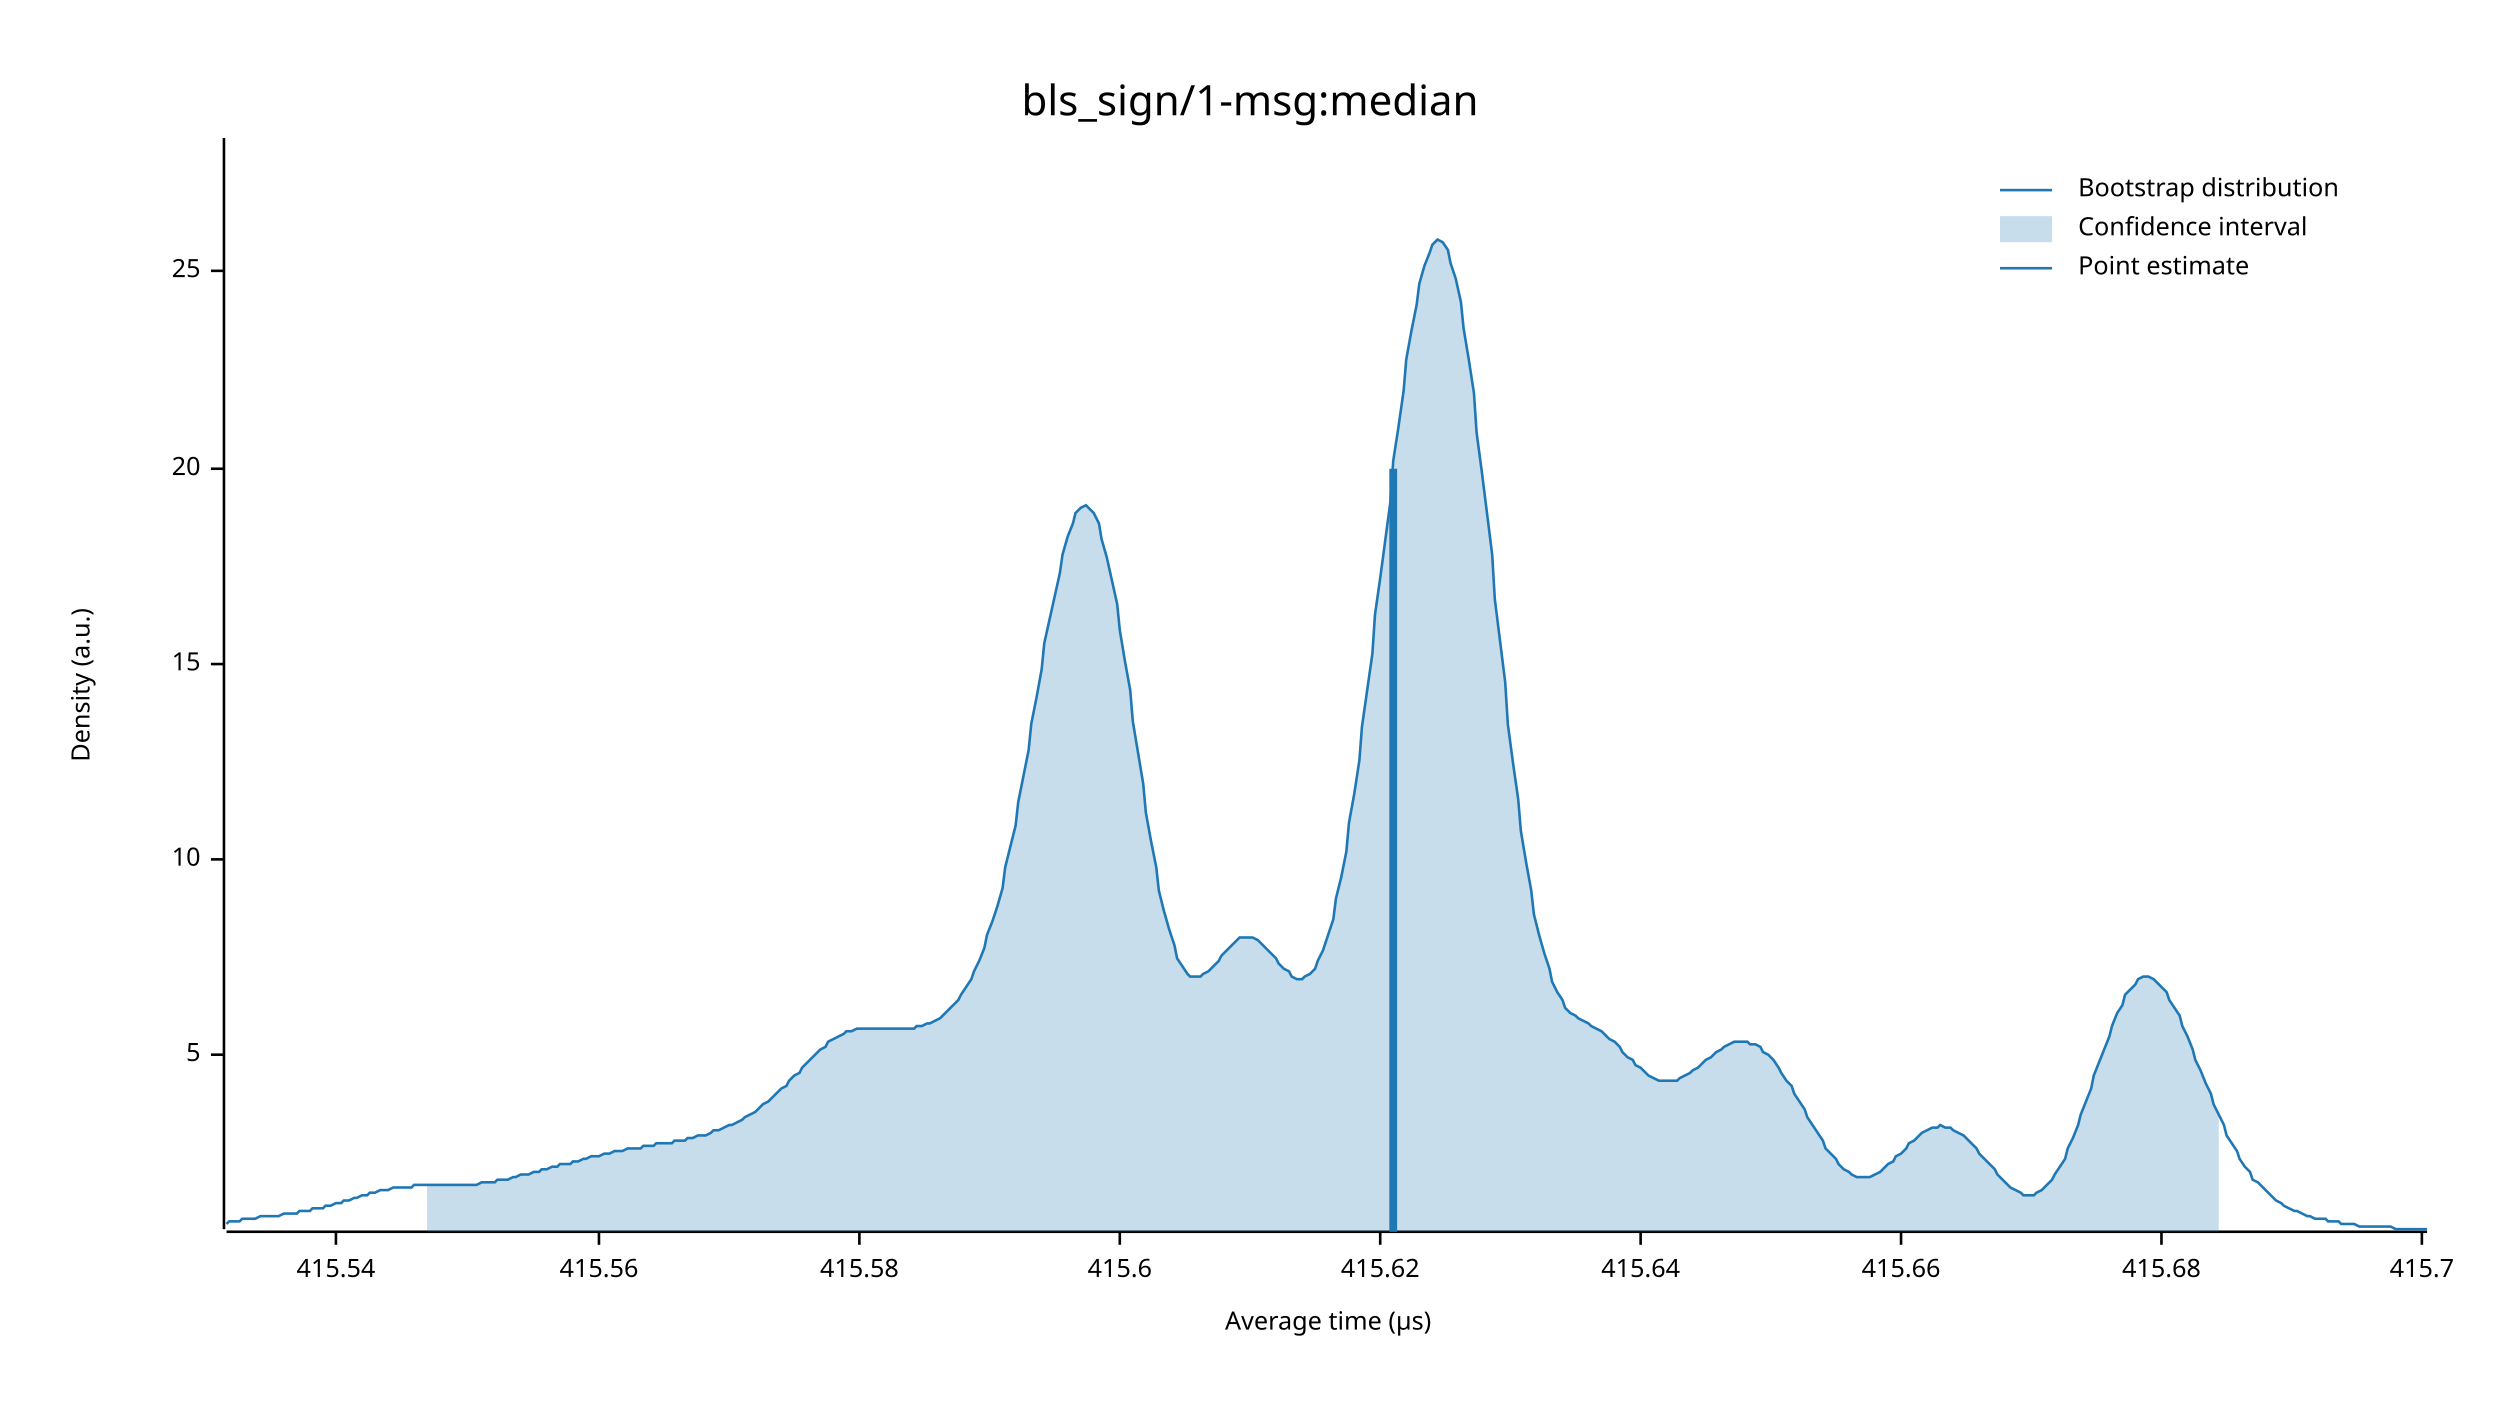
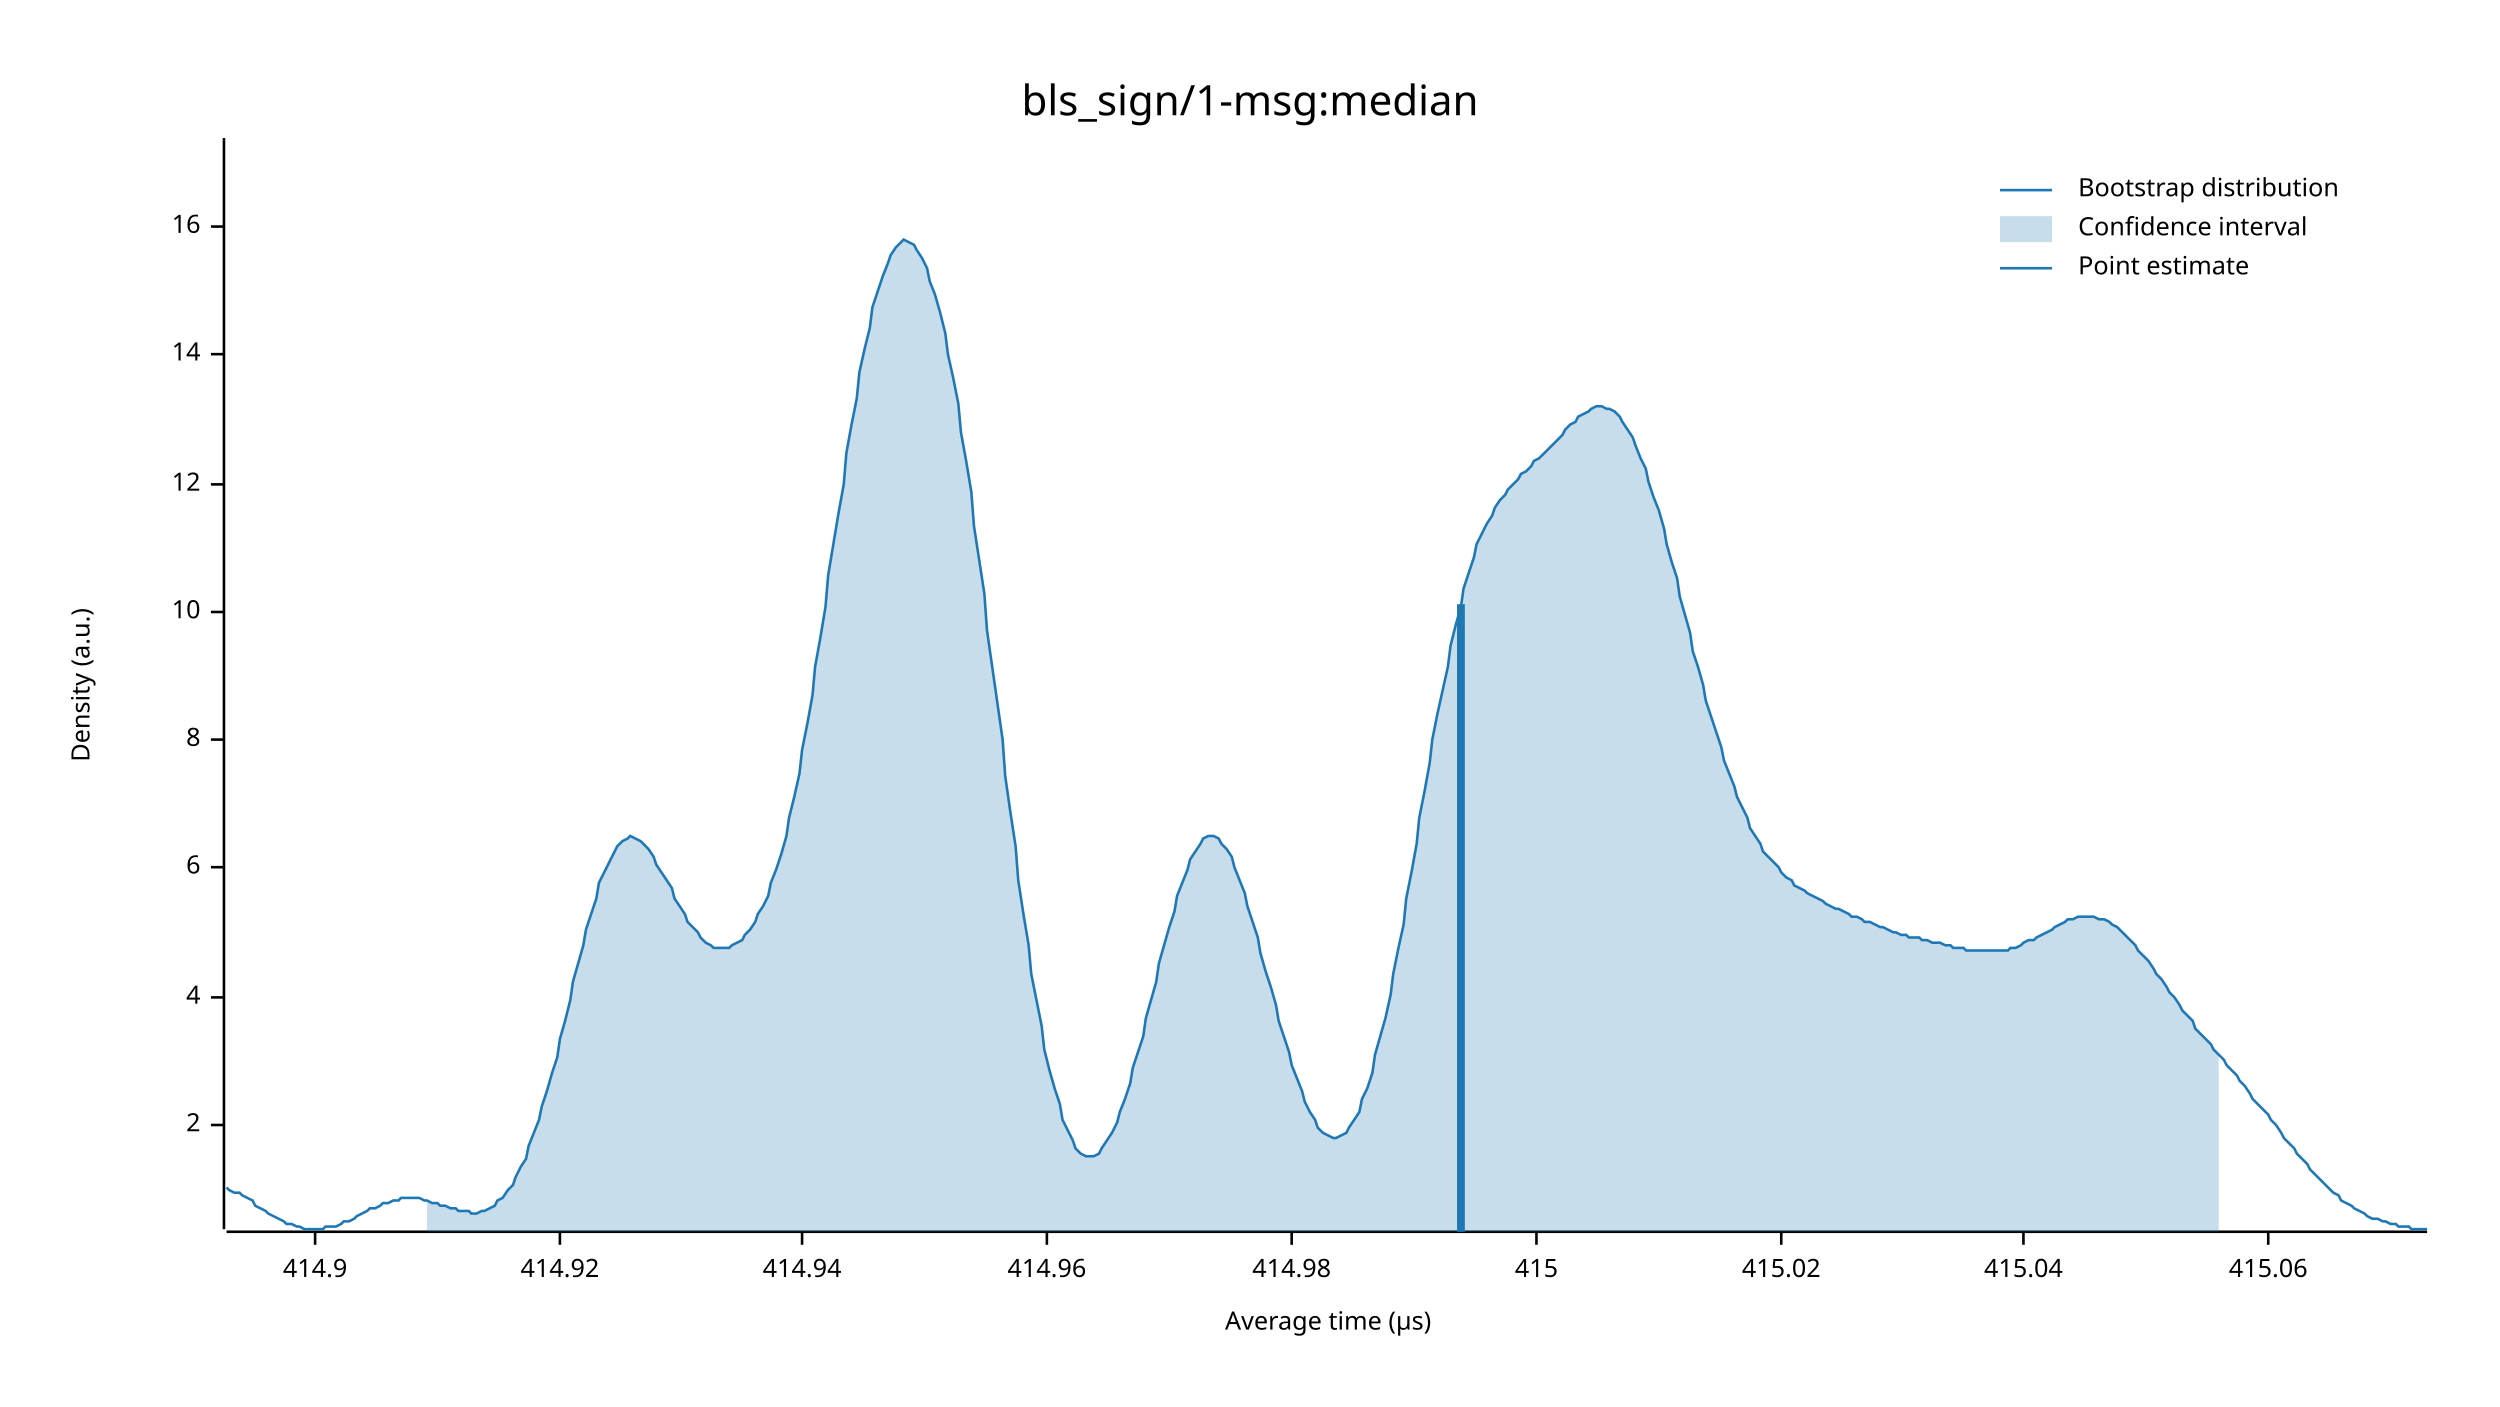
<svg xmlns="http://www.w3.org/2000/svg" width="960" height="540" viewBox="0 0 960 540">
  <text x="480" y="32" dy="0.76em" text-anchor="middle" font-family="sans-serif" font-size="16.129" opacity="1" fill="#000000">
bls_sign/1-msg:median
</text>
  <text x="27" y="263" dy="0.76em" text-anchor="middle" font-family="sans-serif" font-size="9.677" opacity="1" fill="#000000" transform="rotate(270, 27, 263)">
Density (a.u.)
</text>
  <text x="510" y="513" dy="-0.5ex" text-anchor="middle" font-family="sans-serif" font-size="9.677" opacity="1" fill="#000000">
Average time (µs)
</text>
  <polyline fill="none" opacity="1" stroke="#000000" stroke-width="1" points="86,53 86,472 " />
-   <text x="77" y="405" dy="0.5ex" text-anchor="end" font-family="sans-serif" font-size="9.677" opacity="1" fill="#000000">
- 5
+   <text x="77" y="432" dy="0.5ex" text-anchor="end" font-family="sans-serif" font-size="9.677" opacity="1" fill="#000000">
+ 2
</text>
-   <polyline fill="none" opacity="1" stroke="#000000" stroke-width="1" points="81,405 86,405 " />
-   <text x="77" y="330" dy="0.5ex" text-anchor="end" font-family="sans-serif" font-size="9.677" opacity="1" fill="#000000">
+   <polyline fill="none" opacity="1" stroke="#000000" stroke-width="1" points="81,432 86,432 " />
+   <text x="77" y="383" dy="0.5ex" text-anchor="end" font-family="sans-serif" font-size="9.677" opacity="1" fill="#000000">
+ 4
+ </text>
+   <polyline fill="none" opacity="1" stroke="#000000" stroke-width="1" points="81,383 86,383 " />
+   <text x="77" y="333" dy="0.5ex" text-anchor="end" font-family="sans-serif" font-size="9.677" opacity="1" fill="#000000">
+ 6
+ </text>
+   <polyline fill="none" opacity="1" stroke="#000000" stroke-width="1" points="81,333 86,333 " />
+   <text x="77" y="284" dy="0.5ex" text-anchor="end" font-family="sans-serif" font-size="9.677" opacity="1" fill="#000000">
+ 8
+ </text>
+   <polyline fill="none" opacity="1" stroke="#000000" stroke-width="1" points="81,284 86,284 " />
+   <text x="77" y="235" dy="0.5ex" text-anchor="end" font-family="sans-serif" font-size="9.677" opacity="1" fill="#000000">
10
</text>
-   <polyline fill="none" opacity="1" stroke="#000000" stroke-width="1" points="81,330 86,330 " />
-   <text x="77" y="255" dy="0.5ex" text-anchor="end" font-family="sans-serif" font-size="9.677" opacity="1" fill="#000000">
- 15
+   <polyline fill="none" opacity="1" stroke="#000000" stroke-width="1" points="81,235 86,235 " />
+   <text x="77" y="186" dy="0.5ex" text-anchor="end" font-family="sans-serif" font-size="9.677" opacity="1" fill="#000000">
+ 12
</text>
-   <polyline fill="none" opacity="1" stroke="#000000" stroke-width="1" points="81,255 86,255 " />
-   <text x="77" y="180" dy="0.5ex" text-anchor="end" font-family="sans-serif" font-size="9.677" opacity="1" fill="#000000">
- 20
+   <polyline fill="none" opacity="1" stroke="#000000" stroke-width="1" points="81,186 86,186 " />
+   <text x="77" y="136" dy="0.5ex" text-anchor="end" font-family="sans-serif" font-size="9.677" opacity="1" fill="#000000">
+ 14
</text>
-   <polyline fill="none" opacity="1" stroke="#000000" stroke-width="1" points="81,180 86,180 " />
-   <text x="77" y="104" dy="0.5ex" text-anchor="end" font-family="sans-serif" font-size="9.677" opacity="1" fill="#000000">
- 25
+   <polyline fill="none" opacity="1" stroke="#000000" stroke-width="1" points="81,136 86,136 " />
+   <text x="77" y="87" dy="0.5ex" text-anchor="end" font-family="sans-serif" font-size="9.677" opacity="1" fill="#000000">
+ 16
</text>
-   <polyline fill="none" opacity="1" stroke="#000000" stroke-width="1" points="81,104 86,104 " />
+   <polyline fill="none" opacity="1" stroke="#000000" stroke-width="1" points="81,87 86,87 " />
  <polyline fill="none" opacity="1" stroke="#000000" stroke-width="1" points="87,473 932,473 " />
-   <text x="129" y="483" dy="0.76em" text-anchor="middle" font-family="sans-serif" font-size="9.677" opacity="1" fill="#000000">
- 415.54
+   <text x="121" y="483" dy="0.76em" text-anchor="middle" font-family="sans-serif" font-size="9.677" opacity="1" fill="#000000">
+ 414.9
</text>
-   <polyline fill="none" opacity="1" stroke="#000000" stroke-width="1" points="129,473 129,478 " />
-   <text x="230" y="483" dy="0.76em" text-anchor="middle" font-family="sans-serif" font-size="9.677" opacity="1" fill="#000000">
- 415.56
+   <polyline fill="none" opacity="1" stroke="#000000" stroke-width="1" points="121,473 121,478 " />
+   <text x="215" y="483" dy="0.76em" text-anchor="middle" font-family="sans-serif" font-size="9.677" opacity="1" fill="#000000">
+ 414.92
</text>
-   <polyline fill="none" opacity="1" stroke="#000000" stroke-width="1" points="230,473 230,478 " />
-   <text x="330" y="483" dy="0.76em" text-anchor="middle" font-family="sans-serif" font-size="9.677" opacity="1" fill="#000000">
- 415.58
+   <polyline fill="none" opacity="1" stroke="#000000" stroke-width="1" points="215,473 215,478 " />
+   <text x="308" y="483" dy="0.76em" text-anchor="middle" font-family="sans-serif" font-size="9.677" opacity="1" fill="#000000">
+ 414.94
</text>
-   <polyline fill="none" opacity="1" stroke="#000000" stroke-width="1" points="330,473 330,478 " />
-   <text x="430" y="483" dy="0.76em" text-anchor="middle" font-family="sans-serif" font-size="9.677" opacity="1" fill="#000000">
- 415.6
+   <polyline fill="none" opacity="1" stroke="#000000" stroke-width="1" points="308,473 308,478 " />
+   <text x="402" y="483" dy="0.76em" text-anchor="middle" font-family="sans-serif" font-size="9.677" opacity="1" fill="#000000">
+ 414.96
</text>
-   <polyline fill="none" opacity="1" stroke="#000000" stroke-width="1" points="430,473 430,478 " />
-   <text x="530" y="483" dy="0.76em" text-anchor="middle" font-family="sans-serif" font-size="9.677" opacity="1" fill="#000000">
- 415.62
+   <polyline fill="none" opacity="1" stroke="#000000" stroke-width="1" points="402,473 402,478 " />
+   <text x="496" y="483" dy="0.76em" text-anchor="middle" font-family="sans-serif" font-size="9.677" opacity="1" fill="#000000">
+ 414.98
</text>
-   <polyline fill="none" opacity="1" stroke="#000000" stroke-width="1" points="530,473 530,478 " />
-   <text x="630" y="483" dy="0.76em" text-anchor="middle" font-family="sans-serif" font-size="9.677" opacity="1" fill="#000000">
- 415.64
+   <polyline fill="none" opacity="1" stroke="#000000" stroke-width="1" points="496,473 496,478 " />
+   <text x="590" y="483" dy="0.76em" text-anchor="middle" font-family="sans-serif" font-size="9.677" opacity="1" fill="#000000">
+ 415
</text>
-   <polyline fill="none" opacity="1" stroke="#000000" stroke-width="1" points="630,473 630,478 " />
-   <text x="730" y="483" dy="0.76em" text-anchor="middle" font-family="sans-serif" font-size="9.677" opacity="1" fill="#000000">
- 415.66
+   <polyline fill="none" opacity="1" stroke="#000000" stroke-width="1" points="590,473 590,478 " />
+   <text x="684" y="483" dy="0.76em" text-anchor="middle" font-family="sans-serif" font-size="9.677" opacity="1" fill="#000000">
+ 415.02
</text>
-   <polyline fill="none" opacity="1" stroke="#000000" stroke-width="1" points="730,473 730,478 " />
-   <text x="830" y="483" dy="0.76em" text-anchor="middle" font-family="sans-serif" font-size="9.677" opacity="1" fill="#000000">
- 415.68
+   <polyline fill="none" opacity="1" stroke="#000000" stroke-width="1" points="684,473 684,478 " />
+   <text x="777" y="483" dy="0.76em" text-anchor="middle" font-family="sans-serif" font-size="9.677" opacity="1" fill="#000000">
+ 415.04
</text>
-   <polyline fill="none" opacity="1" stroke="#000000" stroke-width="1" points="830,473 830,478 " />
-   <text x="930" y="483" dy="0.76em" text-anchor="middle" font-family="sans-serif" font-size="9.677" opacity="1" fill="#000000">
- 415.7
+   <polyline fill="none" opacity="1" stroke="#000000" stroke-width="1" points="777,473 777,478 " />
+   <text x="871" y="483" dy="0.76em" text-anchor="middle" font-family="sans-serif" font-size="9.677" opacity="1" fill="#000000">
+ 415.06
</text>
-   <polyline fill="none" opacity="1" stroke="#000000" stroke-width="1" points="930,473 930,478 " />
-   <polyline fill="none" opacity="1" stroke="#1F78B4" stroke-width="1" points="87,470 88,469 90,469 92,469 93,468 95,468 97,468 98,468 100,467 102,467 103,467 105,467 107,467 109,466 110,466 112,466 114,466 115,465 117,465 119,465 120,464 122,464 124,464 125,463 127,463 129,462 131,462 132,461 134,461 136,460 137,460 139,459 141,459 142,458 144,458 146,457 147,457 149,457 151,456 153,456 154,456 156,456 158,456 159,455 161,455 163,455 164,455 166,455 168,455 169,455 171,455 173,455 175,455 176,455 178,455 180,455 181,455 183,455 185,454 186,454 188,454 190,454 191,453 193,453 195,453 197,452 198,452 200,451 202,451 203,451 205,450 207,450 208,449 210,449 212,448 214,448 215,447 217,447 219,447 220,446 222,446 224,445 225,445 227,444 229,444 230,444 232,443 234,443 236,442 237,442 239,442 241,441 242,441 244,441 246,441 247,440 249,440 251,440 252,439 254,439 256,439 258,439 259,438 261,438 263,438 264,437 266,437 268,436 269,436 271,436 273,435 274,434 276,434 278,433 280,432 281,432 283,431 285,430 286,429 288,428 290,427 291,426 293,424 295,423 296,422 298,420 300,418 302,417 303,415 305,413 307,412 308,410 310,408 312,406 313,405 315,403 317,402 318,400 320,399 322,398 324,397 325,396 327,396 329,395 330,395 332,395 334,395 335,395 337,395 339,395 341,395 342,395 344,395 346,395 347,395 349,395 351,395 352,394 354,394 356,393 357,393 359,392 361,391 363,389 364,388 366,386 368,384 369,382 371,379 373,376 374,373 376,369 378,364 379,359 381,354 383,348 385,341 386,333 388,325 390,317 391,308 393,298 395,288 396,278 398,268 400,257 401,247 403,238 405,229 407,220 408,213 410,206 412,201 413,197 415,195 417,194 418,195 420,197 422,201 423,207 425,214 427,223 429,232 430,242 432,254 434,265 435,277 437,289 439,301 440,312 442,323 444,333 445,342 447,350 449,357 451,363 452,368 454,371 456,374 457,375 459,375 461,375 462,374 464,373 466,371 468,369 469,367 471,365 473,363 474,362 476,360 478,360 479,360 481,360 483,361 484,362 486,364 488,366 490,368 491,370 493,372 495,373 496,375 498,376 500,376 501,375 503,374 505,372 506,369 508,365 510,359 512,353 513,345 515,337 517,327 518,316 520,305 522,292 523,279 525,265 527,251 528,236 530,222 532,207 534,192 535,177 537,164 539,150 540,138 542,127 544,117 545,109 547,102 549,97 550,94 552,92 554,93 556,96 557,101 559,107 561,116 562,126 564,138 566,151 567,166 569,181 571,197 573,213 574,230 576,246 578,262 579,278 581,293 583,307 584,319 586,331 588,342 589,351 591,359 593,366 595,372 596,377 598,381 600,384 601,387 603,389 605,390 606,391 608,392 610,393 611,394 613,395 615,396 617,398 618,399 620,400 622,402 623,404 625,406 627,407 628,409 630,410 632,412 633,413 635,414 637,415 639,415 640,415 642,415 644,415 645,414 647,413 649,412 650,411 652,410 654,408 655,407 657,406 659,404 661,403 662,402 664,401 666,400 667,400 669,400 671,400 672,401 674,401 676,402 677,404 679,405 681,407 683,410 684,412 686,415 688,417 689,420 691,423 693,426 694,429 696,432 698,435 700,438 701,441 703,443 705,445 706,447 708,449 710,450 711,451 713,452 715,452 716,452 718,452 720,451 722,450 723,449 725,447 727,446 728,444 730,443 732,441 733,439 735,438 737,436 738,435 740,434 742,433 744,433 745,432 747,433 749,433 750,434 752,435 754,436 755,437 757,439 759,441 760,443 762,445 764,447 766,449 767,451 769,453 771,455 772,456 774,457 776,458 777,459 779,459 781,459 782,458 784,457 786,455 788,453 789,451 791,448 793,445 794,441 796,437 798,432 799,428 801,423 803,418 804,413 806,408 808,403 810,398 811,394 813,389 815,386 816,382 818,380 820,378 821,376 823,375 825,375 827,376 828,377 830,379 832,381 833,384 835,387 837,390 838,394 840,398 842,403 843,407 845,411 847,416 849,420 850,424 852,428 854,432 855,436 857,439 859,442 860,445 862,448 864,450 865,453 867,454 869,456 871,458 872,459 874,461 876,462 877,463 879,464 881,465 882,465 884,466 886,467 887,467 889,468 891,468 893,468 894,469 896,469 898,469 899,470 901,470 903,470 904,470 906,471 908,471 909,471 911,471 913,471 915,471 916,471 918,471 920,472 921,472 923,472 925,472 926,472 928,472 930,472 932,472 " />
-   <polygon opacity="0.25" fill="#1F78B4" points="164,455 166,455 168,455 169,455 171,455 173,455 175,455 176,455 178,455 180,455 181,455 183,455 185,454 186,454 188,454 190,454 191,453 193,453 195,453 197,452 198,452 200,451 202,451 203,451 205,450 207,450 208,449 210,449 212,448 214,448 215,447 217,447 219,447 220,446 222,446 224,445 225,445 227,444 229,444 230,444 232,443 234,443 236,442 237,442 239,442 241,441 242,441 244,441 246,441 247,440 249,440 251,440 252,439 254,439 256,439 258,439 259,438 261,438 263,438 264,437 266,437 268,436 269,436 271,436 273,435 274,434 276,434 278,433 280,432 281,432 283,431 285,430 286,429 288,428 290,427 291,426 293,424 295,423 296,422 298,420 300,418 302,417 303,415 305,413 307,412 308,410 310,408 312,406 313,405 315,403 317,402 318,400 320,399 322,398 324,397 325,396 327,396 329,395 330,395 332,395 334,395 335,395 337,395 339,395 341,395 342,395 344,395 346,395 347,395 349,395 351,395 352,394 354,394 356,393 357,393 359,392 361,391 363,389 364,388 366,386 368,384 369,382 371,379 373,376 374,373 376,369 378,364 379,359 381,354 383,348 385,341 386,333 388,325 390,317 391,308 393,298 395,288 396,278 398,268 400,257 401,247 403,238 405,229 407,220 408,213 410,206 412,201 413,197 415,195 417,194 418,195 420,197 422,201 423,207 425,214 427,223 429,232 430,242 432,254 434,265 435,277 437,289 439,301 440,312 442,323 444,333 445,342 447,350 449,357 451,363 452,368 454,371 456,374 457,375 459,375 461,375 462,374 464,373 466,371 468,369 469,367 471,365 473,363 474,362 476,360 478,360 479,360 481,360 483,361 484,362 486,364 488,366 490,368 491,370 493,372 495,373 496,375 498,376 500,376 501,375 503,374 505,372 506,369 508,365 510,359 512,353 513,345 515,337 517,327 518,316 520,305 522,292 523,279 525,265 527,251 528,236 530,222 532,207 534,192 535,177 537,164 539,150 540,138 542,127 544,117 545,109 547,102 549,97 550,94 552,92 554,93 556,96 557,101 559,107 561,116 562,126 564,138 566,151 567,166 569,181 571,197 573,213 574,230 576,246 578,262 579,278 581,293 583,307 584,319 586,331 588,342 589,351 591,359 593,366 595,372 596,377 598,381 600,384 601,387 603,389 605,390 606,391 608,392 610,393 611,394 613,395 615,396 617,398 618,399 620,400 622,402 623,404 625,406 627,407 628,409 630,410 632,412 633,413 635,414 637,415 639,415 640,415 642,415 644,415 645,414 647,413 649,412 650,411 652,410 654,408 655,407 657,406 659,404 661,403 662,402 664,401 666,400 667,400 669,400 671,400 672,401 674,401 676,402 677,404 679,405 681,407 683,410 684,412 686,415 688,417 689,420 691,423 693,426 694,429 696,432 698,435 700,438 701,441 703,443 705,445 706,447 708,449 710,450 711,451 713,452 715,452 716,452 718,452 720,451 722,450 723,449 725,447 727,446 728,444 730,443 732,441 733,439 735,438 737,436 738,435 740,434 742,433 744,433 745,432 747,433 749,433 750,434 752,435 754,436 755,437 757,439 759,441 760,443 762,445 764,447 766,449 767,451 769,453 771,455 772,456 774,457 776,458 777,459 779,459 781,459 782,458 784,457 786,455 788,453 789,451 791,448 793,445 794,441 796,437 798,432 799,428 801,423 803,418 804,413 806,408 808,403 810,398 811,394 813,389 815,386 816,382 818,380 820,378 821,376 823,375 825,375 827,376 828,377 830,379 832,381 833,384 835,387 837,390 838,394 840,398 842,403 843,407 845,411 847,416 849,420 850,424 852,428 852,473 164,473 " />
-   <polyline fill="none" opacity="1" stroke="#1F78B4" stroke-width="3" points="535,473 535,180 " />
+   <polyline fill="none" opacity="1" stroke="#000000" stroke-width="1" points="871,473 871,478 " />
+   <polyline fill="none" opacity="1" stroke="#1F78B4" stroke-width="1" points="87,456 88,457 90,458 92,458 93,459 95,460 97,461 98,463 100,464 102,465 103,466 105,467 107,468 109,469 110,470 112,470 114,471 115,471 117,472 119,472 120,472 122,472 124,472 125,471 127,471 129,471 131,470 132,469 134,469 136,468 137,467 139,466 141,465 142,464 144,464 146,463 147,462 149,462 151,461 153,461 154,460 156,460 158,460 159,460 161,460 163,461 164,461 166,462 168,462 169,463 171,463 173,464 175,464 176,465 178,465 180,465 181,466 183,466 185,465 186,465 188,464 190,463 191,461 193,460 195,457 197,455 198,452 200,448 202,445 203,440 205,435 207,430 208,425 210,419 212,412 214,406 215,399 217,392 219,384 220,377 222,370 224,363 225,357 227,351 229,345 230,339 232,335 234,331 236,327 237,325 239,323 241,322 242,321 244,322 246,323 247,324 249,326 251,329 252,332 254,335 256,338 258,341 259,345 261,348 263,351 264,354 266,356 268,358 269,360 271,362 273,363 274,364 276,364 278,364 280,364 281,363 283,362 285,361 286,359 288,357 290,354 291,351 293,348 295,344 296,339 298,334 300,328 302,321 303,314 305,306 307,297 308,288 310,278 312,267 313,256 315,245 317,233 318,221 320,209 322,197 324,186 325,174 327,163 329,153 330,143 332,134 334,126 335,118 337,112 339,106 341,101 342,98 344,95 346,93 347,92 349,93 351,94 352,96 354,99 356,103 357,108 359,113 361,120 363,128 364,136 366,145 368,155 369,166 371,177 373,189 374,202 376,215 378,228 379,242 381,256 383,270 385,284 386,298 388,312 390,325 391,338 393,351 395,363 396,374 398,384 400,394 401,403 403,411 405,418 407,424 408,430 410,434 412,438 413,441 415,443 417,444 418,444 420,444 422,443 423,441 425,438 427,435 429,431 430,427 432,422 434,416 435,410 437,404 439,398 440,391 442,384 444,377 445,370 447,363 449,356 451,350 452,344 454,339 456,334 457,330 459,327 461,324 462,322 464,321 466,321 468,322 469,324 471,326 473,329 474,333 476,338 478,343 479,348 481,354 483,360 484,366 486,373 488,379 490,386 491,392 493,398 495,404 496,409 498,414 500,419 501,423 503,427 505,430 506,433 508,435 510,436 512,437 513,437 515,436 517,435 518,433 520,430 522,427 523,422 525,418 527,412 528,405 530,398 532,391 534,382 535,374 537,364 539,355 540,345 542,335 544,324 545,314 547,304 549,293 550,284 552,274 554,265 556,256 557,248 559,240 561,233 562,226 564,220 566,214 567,209 569,205 571,201 573,198 574,195 576,192 578,190 579,188 581,186 583,184 584,182 586,181 588,179 589,177 591,176 593,174 595,172 596,171 598,169 600,167 601,165 603,163 605,162 606,160 608,159 610,158 611,157 613,156 615,156 617,157 618,157 620,158 622,160 623,162 625,165 627,168 628,171 630,176 632,180 633,185 635,191 637,196 639,203 640,209 642,216 644,222 645,229 647,236 649,243 650,250 652,256 654,263 655,269 657,275 659,281 661,287 662,292 664,297 666,302 667,306 669,310 671,314 672,318 674,321 676,324 677,327 679,329 681,331 683,333 684,335 686,337 688,338 689,340 691,341 693,342 694,343 696,344 698,345 700,346 701,347 703,348 705,349 706,349 708,350 710,351 711,352 713,352 715,353 716,354 718,354 720,355 722,356 723,356 725,357 727,358 728,358 730,359 732,359 733,360 735,360 737,360 738,361 740,361 742,362 744,362 745,362 747,363 749,363 750,364 752,364 754,364 755,365 757,365 759,365 760,365 762,365 764,365 766,365 767,365 769,365 771,365 772,364 774,364 776,363 777,362 779,361 781,361 782,360 784,359 786,358 788,357 789,356 791,355 793,354 794,353 796,353 798,352 799,352 801,352 803,352 804,352 806,353 808,353 810,354 811,355 813,356 815,358 816,359 818,361 820,363 821,365 823,367 825,369 827,372 828,374 830,376 832,379 833,381 835,383 837,386 838,388 840,390 842,392 843,395 845,397 847,399 849,401 850,403 852,405 854,407 855,409 857,411 859,413 860,415 862,417 864,420 865,422 867,424 869,426 871,428 872,430 874,432 876,435 877,437 879,439 881,441 882,443 884,445 886,447 887,449 889,451 891,453 893,455 894,456 896,458 898,459 899,461 901,462 903,463 904,464 906,465 908,466 909,467 911,468 913,468 915,469 916,469 918,470 920,470 921,471 923,471 925,471 926,472 928,472 930,472 932,472 " />
+   <polygon opacity="0.25" fill="#1F78B4" points="164,461 166,462 168,462 169,463 171,463 173,464 175,464 176,465 178,465 180,465 181,466 183,466 185,465 186,465 188,464 190,463 191,461 193,460 195,457 197,455 198,452 200,448 202,445 203,440 205,435 207,430 208,425 210,419 212,412 214,406 215,399 217,392 219,384 220,377 222,370 224,363 225,357 227,351 229,345 230,339 232,335 234,331 236,327 237,325 239,323 241,322 242,321 244,322 246,323 247,324 249,326 251,329 252,332 254,335 256,338 258,341 259,345 261,348 263,351 264,354 266,356 268,358 269,360 271,362 273,363 274,364 276,364 278,364 280,364 281,363 283,362 285,361 286,359 288,357 290,354 291,351 293,348 295,344 296,339 298,334 300,328 302,321 303,314 305,306 307,297 308,288 310,278 312,267 313,256 315,245 317,233 318,221 320,209 322,197 324,186 325,174 327,163 329,153 330,143 332,134 334,126 335,118 337,112 339,106 341,101 342,98 344,95 346,93 347,92 349,93 351,94 352,96 354,99 356,103 357,108 359,113 361,120 363,128 364,136 366,145 368,155 369,166 371,177 373,189 374,202 376,215 378,228 379,242 381,256 383,270 385,284 386,298 388,312 390,325 391,338 393,351 395,363 396,374 398,384 400,394 401,403 403,411 405,418 407,424 408,430 410,434 412,438 413,441 415,443 417,444 418,444 420,444 422,443 423,441 425,438 427,435 429,431 430,427 432,422 434,416 435,410 437,404 439,398 440,391 442,384 444,377 445,370 447,363 449,356 451,350 452,344 454,339 456,334 457,330 459,327 461,324 462,322 464,321 466,321 468,322 469,324 471,326 473,329 474,333 476,338 478,343 479,348 481,354 483,360 484,366 486,373 488,379 490,386 491,392 493,398 495,404 496,409 498,414 500,419 501,423 503,427 505,430 506,433 508,435 510,436 512,437 513,437 515,436 517,435 518,433 520,430 522,427 523,422 525,418 527,412 528,405 530,398 532,391 534,382 535,374 537,364 539,355 540,345 542,335 544,324 545,314 547,304 549,293 550,284 552,274 554,265 556,256 557,248 559,240 561,233 562,226 564,220 566,214 567,209 569,205 571,201 573,198 574,195 576,192 578,190 579,188 581,186 583,184 584,182 586,181 588,179 589,177 591,176 593,174 595,172 596,171 598,169 600,167 601,165 603,163 605,162 606,160 608,159 610,158 611,157 613,156 615,156 617,157 618,157 620,158 622,160 623,162 625,165 627,168 628,171 630,176 632,180 633,185 635,191 637,196 639,203 640,209 642,216 644,222 645,229 647,236 649,243 650,250 652,256 654,263 655,269 657,275 659,281 661,287 662,292 664,297 666,302 667,306 669,310 671,314 672,318 674,321 676,324 677,327 679,329 681,331 683,333 684,335 686,337 688,338 689,340 691,341 693,342 694,343 696,344 698,345 700,346 701,347 703,348 705,349 706,349 708,350 710,351 711,352 713,352 715,353 716,354 718,354 720,355 722,356 723,356 725,357 727,358 728,358 730,359 732,359 733,360 735,360 737,360 738,361 740,361 742,362 744,362 745,362 747,363 749,363 750,364 752,364 754,364 755,365 757,365 759,365 760,365 762,365 764,365 766,365 767,365 769,365 771,365 772,364 774,364 776,363 777,362 779,361 781,361 782,360 784,359 786,358 788,357 789,356 791,355 793,354 794,353 796,353 798,352 799,352 801,352 803,352 804,352 806,353 808,353 810,354 811,355 813,356 815,358 816,359 818,361 820,363 821,365 823,367 825,369 827,372 828,374 830,376 832,379 833,381 835,383 837,386 838,388 840,390 842,392 843,395 845,397 847,399 849,401 850,403 852,405 852,473 164,473 " />
+   <polyline fill="none" opacity="1" stroke="#1F78B4" stroke-width="3" points="561,473 561,232 " />
  <text x="798" y="68" dy="0.76em" text-anchor="start" font-family="sans-serif" font-size="9.677" opacity="1" fill="#000000">
Bootstrap distribution
</text>
  <text x="798" y="83" dy="0.76em" text-anchor="start" font-family="sans-serif" font-size="9.677" opacity="1" fill="#000000">
Confidence interval
</text>
  <text x="798" y="98" dy="0.76em" text-anchor="start" font-family="sans-serif" font-size="9.677" opacity="1" fill="#000000">
Point estimate
</text>
  <polyline fill="none" opacity="1" stroke="#1F78B4" stroke-width="1" points="768,73 788,73 " />
  <rect x="768" y="83" width="20" height="10" opacity="0.25" fill="#1F78B4" stroke="none" />
  <polyline fill="none" opacity="1" stroke="#1F78B4" stroke-width="1" points="768,103 788,103 " />
</svg>
